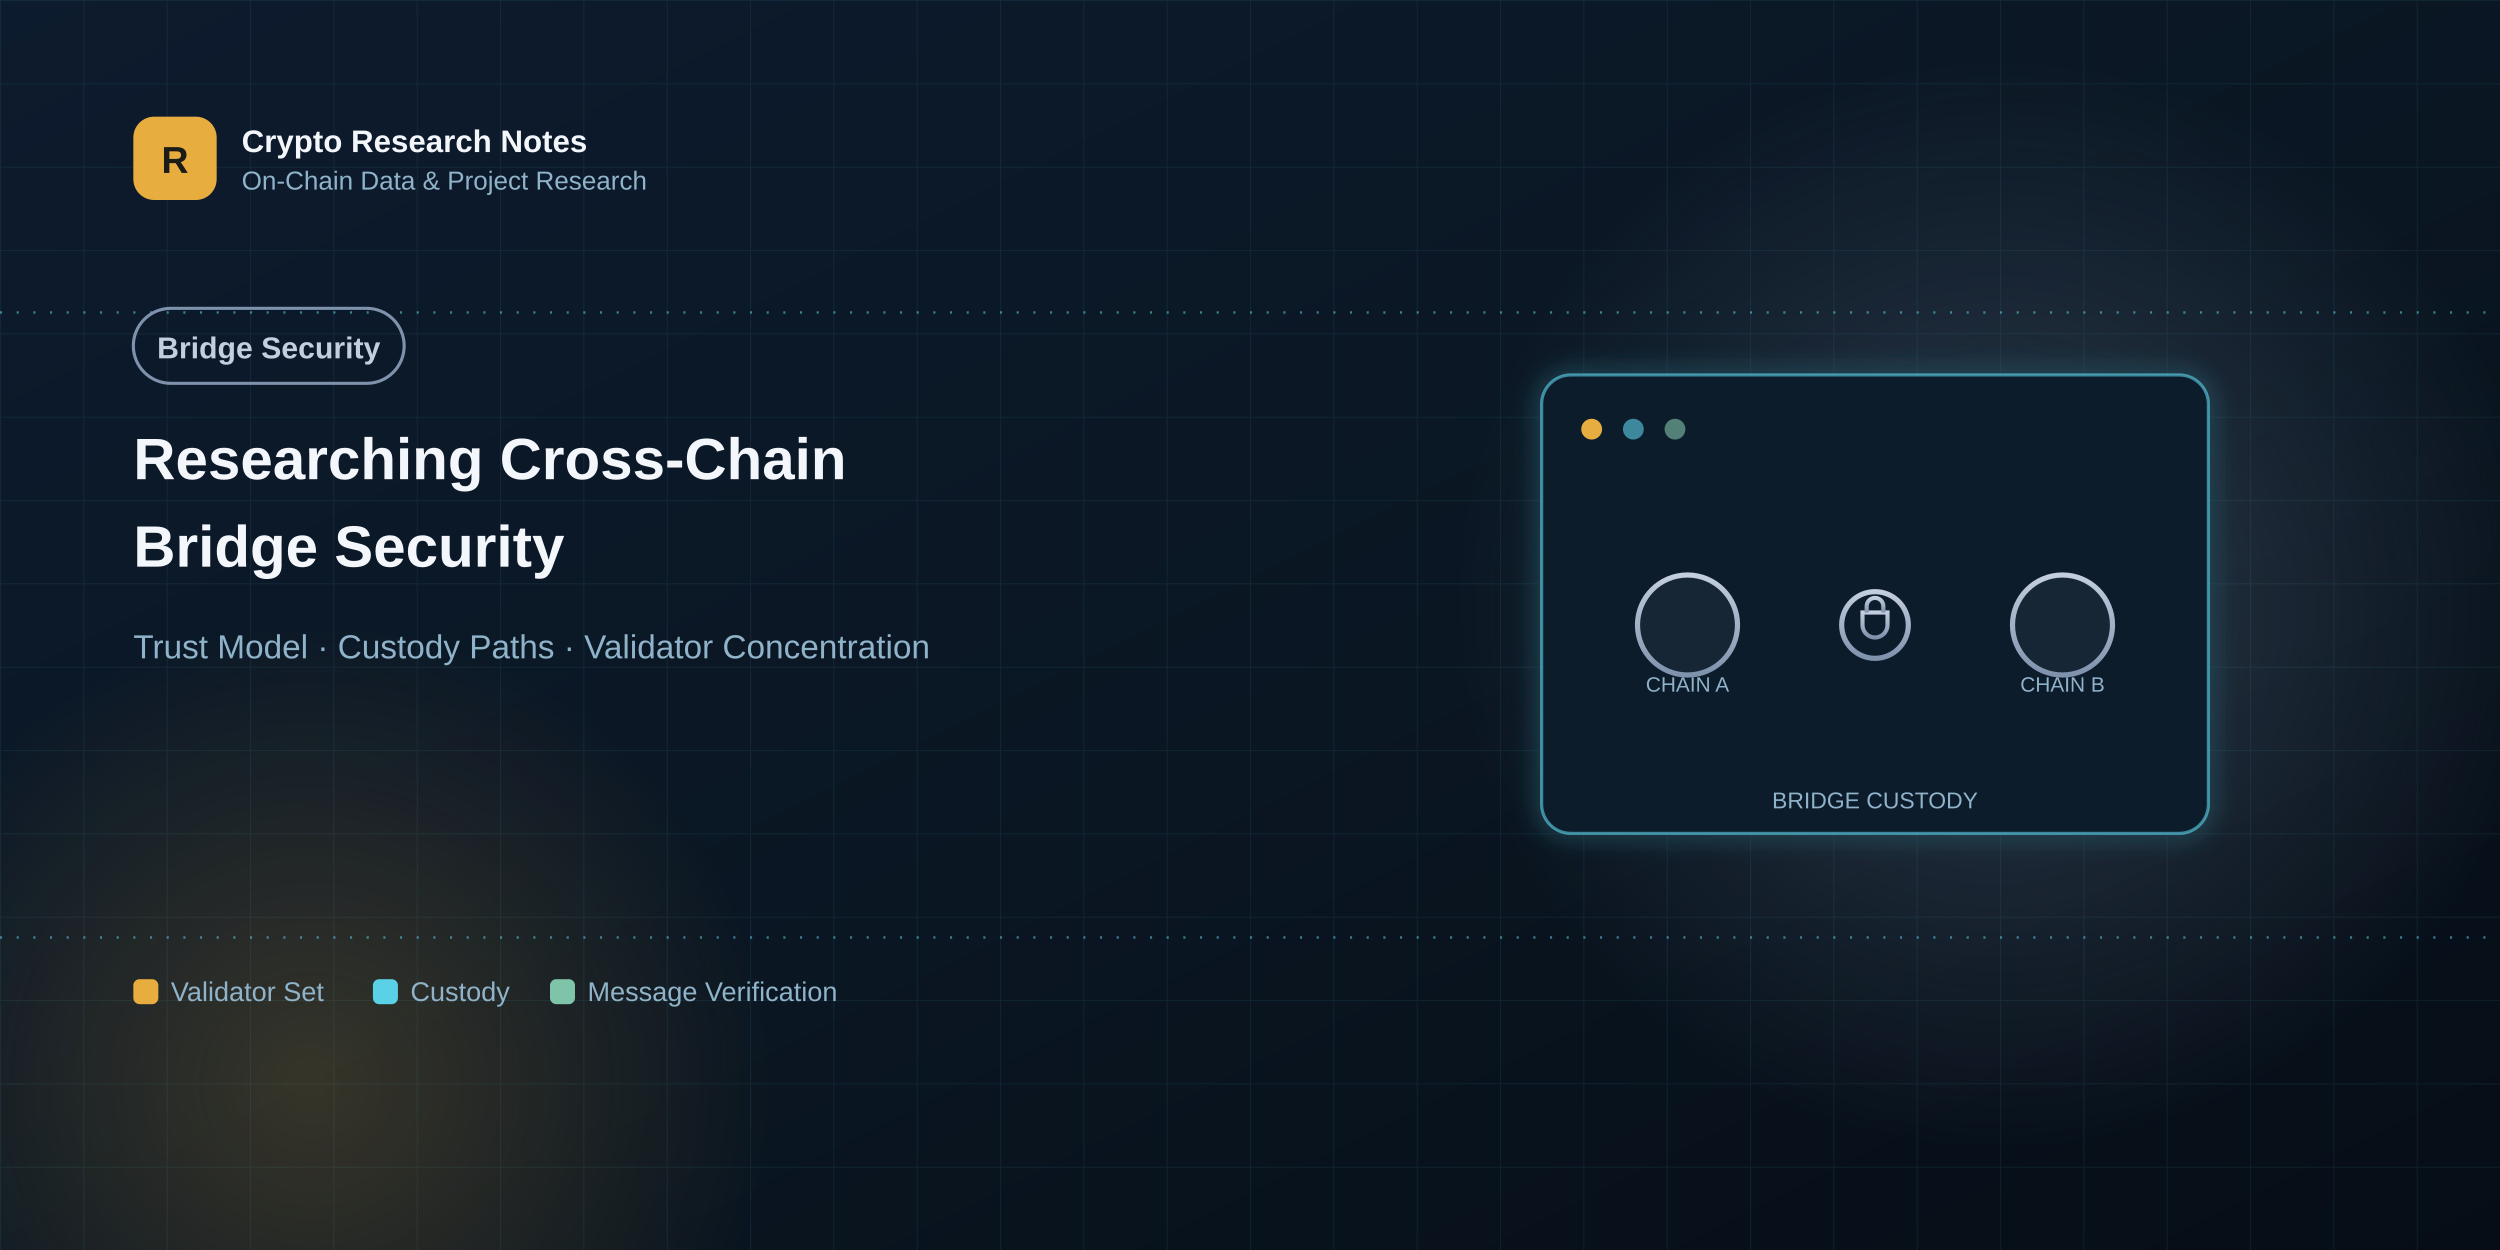
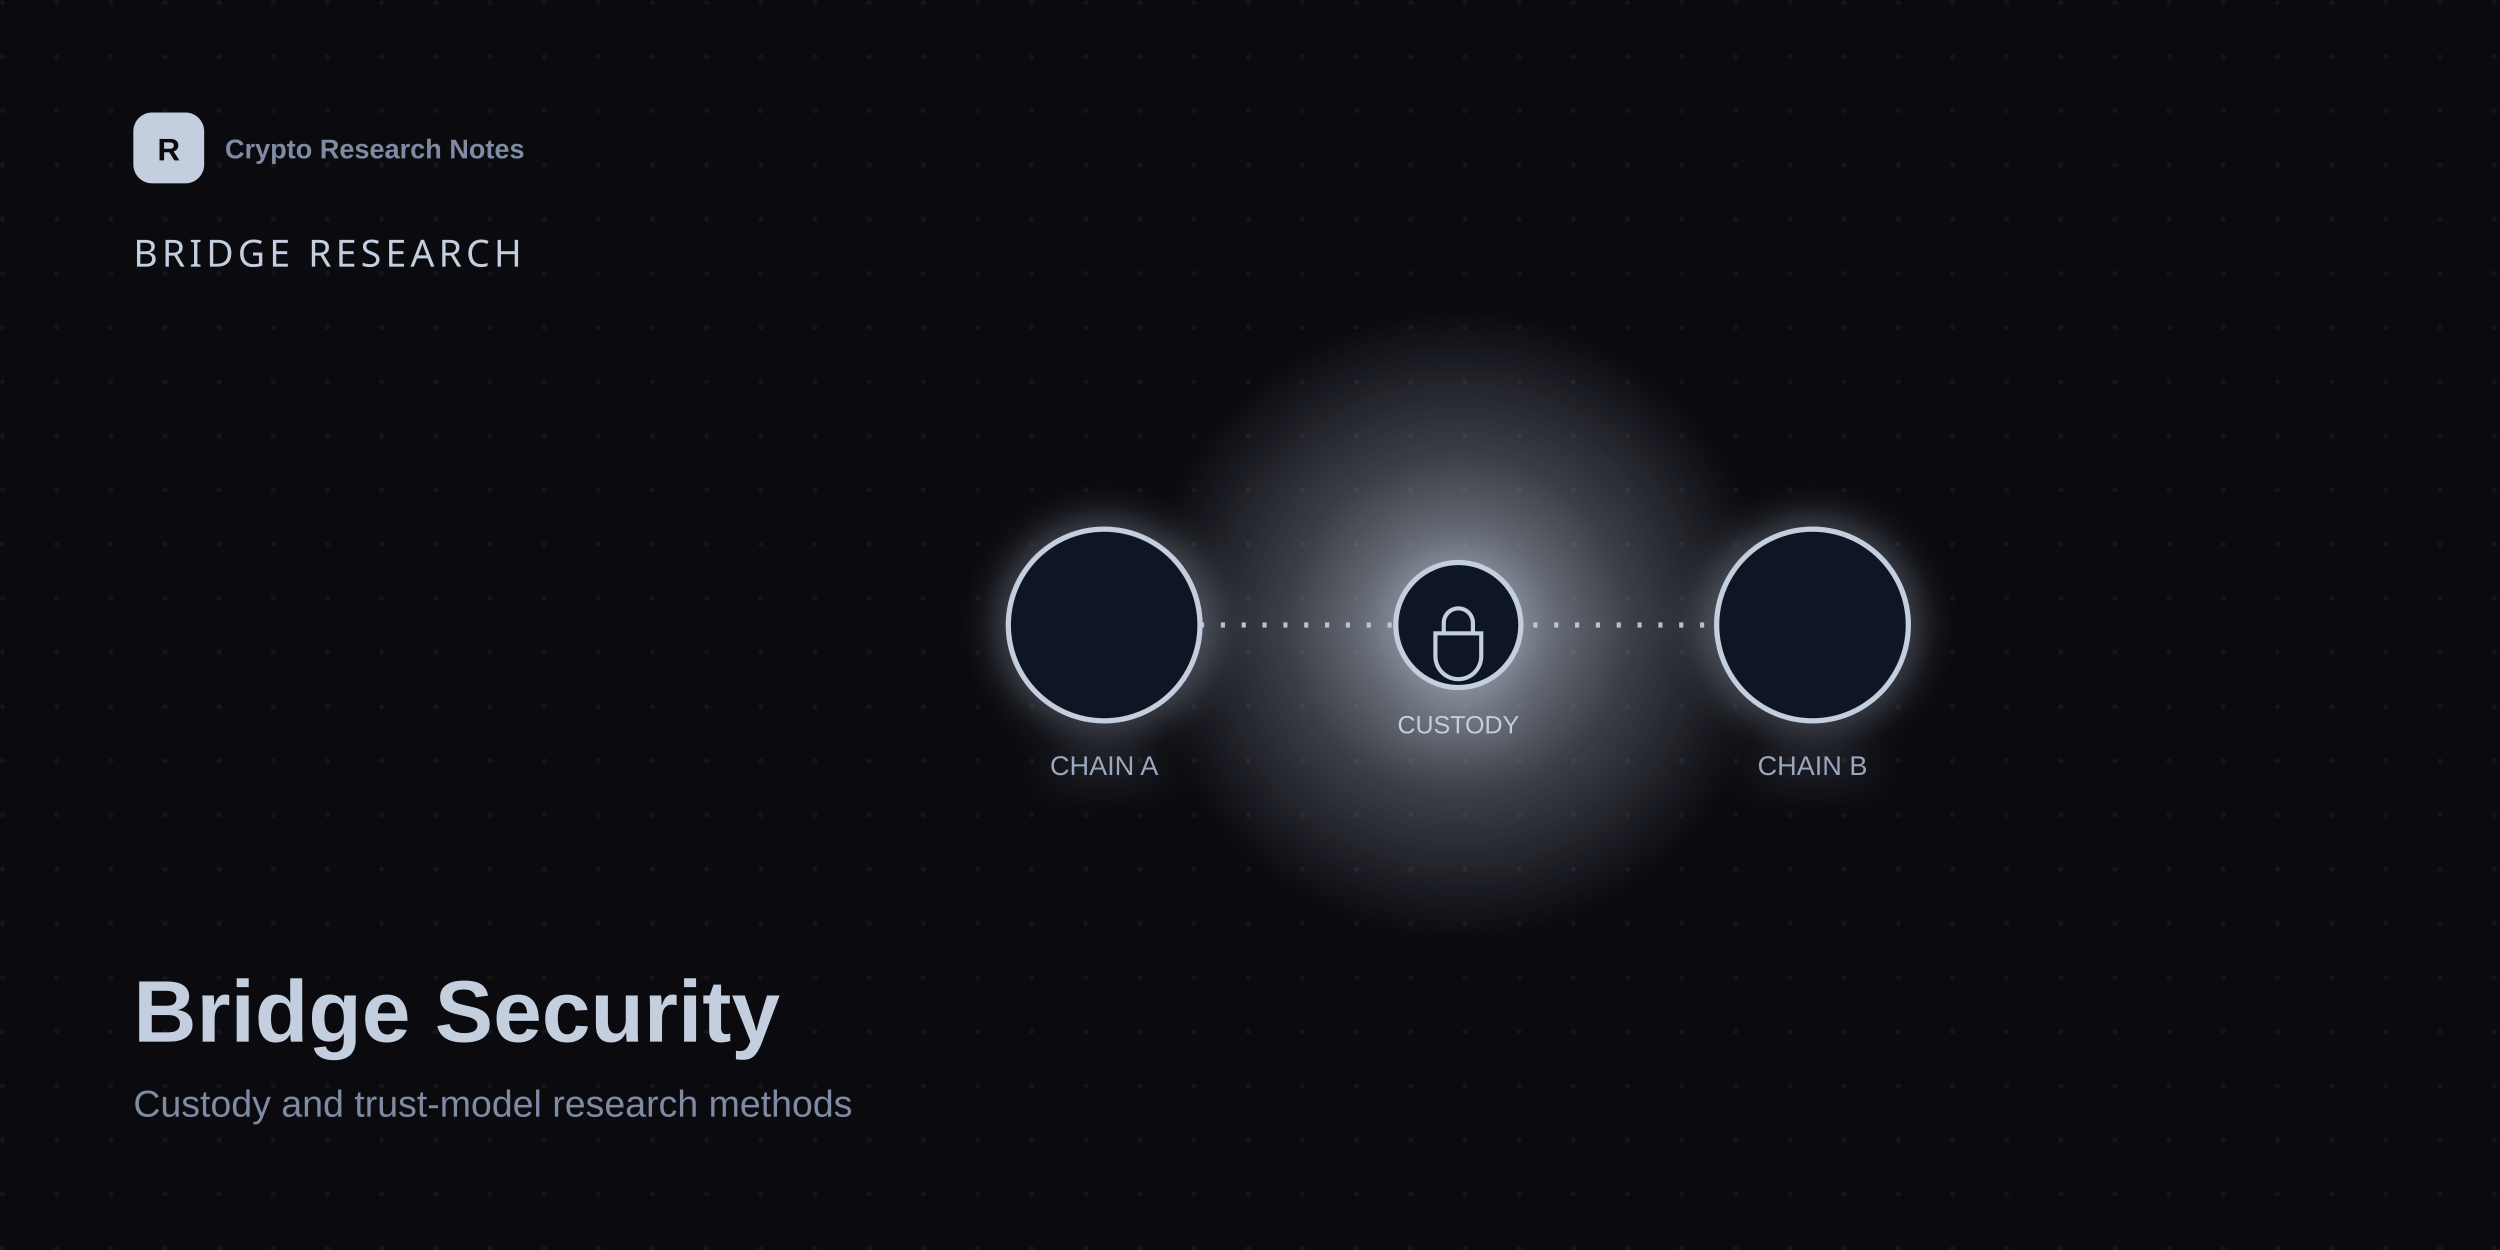
- <svg xmlns="http://www.w3.org/2000/svg" viewBox="0 0 1200 600" role="img" aria-label="Researching Cross-Chain Bridge Security cover image">
+ <svg xmlns="http://www.w3.org/2000/svg" viewBox="0 0 1200 600" role="img" aria-label="Bridge Security cover image">
  <defs>
-     <linearGradient id="bg" x1="0" y1="0" x2="1" y2="1">
-       <stop offset="0%" stop-color="#0d1b2e" />
-       <stop offset="55%" stop-color="#0a1622" />
-       <stop offset="100%" stop-color="#060d16" />
-     </linearGradient>
-     <linearGradient id="glowSlate" x1="0" y1="0" x2="0" y2="1">
-       <stop offset="0%" stop-color="#c3cede" />
-       <stop offset="100%" stop-color="#7f92ac" />
-     </linearGradient>
-     <radialGradient id="haloSlate" cx="50%" cy="50%" r="50%">
-       <stop offset="0%" stop-color="#7f92ac" stop-opacity="0.30" />
-       <stop offset="100%" stop-color="#7f92ac" stop-opacity="0" />
+     <radialGradient id="nodeGlow" cx="50%" cy="50%" r="50%">
+       <stop offset="0%" stop-color="#c3cede" stop-opacity="0.45" />
+       <stop offset="55%" stop-color="#c3cede" stop-opacity="0.14" />
+       <stop offset="100%" stop-color="#c3cede" stop-opacity="0" />
    </radialGradient>
-     <radialGradient id="haloGold" cx="50%" cy="50%" r="50%">
-       <stop offset="0%" stop-color="#e8ad3f" stop-opacity="0.2" />
-       <stop offset="100%" stop-color="#e8ad3f" stop-opacity="0" />
-     </radialGradient>
-     <filter id="glow" x="-60%" y="-60%" width="220%" height="220%">
-       <feGaussianBlur stdDeviation="6" result="blur" />
+     <filter id="softGlow" x="-80%" y="-80%" width="260%" height="260%">
+       <feGaussianBlur stdDeviation="10" result="b" />
      <feMerge>
-         <feMergeNode in="blur" />
+         <feMergeNode in="b" />
        <feMergeNode in="SourceGraphic" />
      </feMerge>
    </filter>
-     <pattern id="grid" width="40" height="40" patternUnits="userSpaceOnUse">
-       <path d="M40 0 L0 0 0 40" fill="none" stroke="#5ad1e6" stroke-opacity="0.08" stroke-width="1" />
+     <pattern id="dots" width="26" height="26" patternUnits="userSpaceOnUse">
+       <circle cx="1.2" cy="1.2" r="1.2" fill="#ffffff" fill-opacity="0.05" />
    </pattern>
  </defs>
-   <rect width="1200" height="600" fill="url(#bg)" />
-   <rect width="1200" height="600" fill="url(#grid)" />
-   <circle cx="960" cy="290" r="260" fill="url(#haloSlate)" />
-   <circle cx="150" cy="520" r="220" fill="url(#haloGold)" />
-   <g stroke="#5ad1e6" stroke-opacity="0.55" stroke-width="1.2">
-     <line x1="0" y1="150" x2="1200" y2="150" stroke-dasharray="1 7" />
-     <line x1="0" y1="450" x2="1200" y2="450" stroke-dasharray="1 7" />
+   <rect width="1200" height="600" fill="#0a0a0f" />
+   <rect width="1200" height="600" fill="url(#dots)" />
+   <g transform="translate(64,54)">
+     <rect x="0" y="0" width="34" height="34" rx="9" fill="#c3cede" />
+     <text x="17" y="23" font-family="'Segoe UI',Arial,sans-serif" font-size="15" font-weight="700" fill="#0a0a0f" text-anchor="middle">R</text>
+     <text x="44" y="22" font-family="'Segoe UI',Arial,sans-serif" font-size="13" font-weight="600" fill="#7f8aa3">Crypto Research Notes</text>
  </g>
-   <g transform="translate(64,56)">
-     <rect x="0" y="0" width="40" height="40" rx="10" fill="#e8ad3f" />
-     <text x="20" y="27" font-family="'Segoe UI',Arial,sans-serif" font-size="18" font-weight="700" fill="#1b1b18" text-anchor="middle">R</text>
-     <text x="52" y="17" font-family="'Segoe UI',Arial,sans-serif" font-size="15" font-weight="700" fill="#f3f6fb">Crypto Research Notes</text>
-     <text x="52" y="35" font-family="'Segoe UI',Arial,sans-serif" font-size="12.5" fill="#8fb3c9">On-Chain Data &amp; Project Research</text>
+   <text x="64" y="128" font-family="'Consolas','Segoe UI',monospace" font-size="18" letter-spacing="2" fill="#c3cede">BRIDGE RESEARCH</text>
+   <g transform="translate(700,300)" filter="url(#softGlow)">
+     <circle r="150" fill="url(#nodeGlow)" />
+     <circle cx="-170" cy="0" r="46" fill="#111820" stroke="#c3cede" stroke-width="2.5" />
+     <circle cx="170" cy="0" r="46" fill="#111820" stroke="#c3cede" stroke-width="2.5" />
+     <line x1="-124" y1="0" x2="124" y2="0" stroke="#c3cede" stroke-width="2.5" stroke-dasharray="2 8" opacity="0.9" />
+     <circle r="30" fill="#0e1420" stroke="#c3cede" stroke-width="2.5" />
+     <path d="M-11 4 h22 v11 a11 11 0 0 1 -22 0 z" fill="none" stroke="#c3cede" stroke-width="2" />
+     <path d="M-7 4 v-5 a7 7 0 0 1 14 0 v5" fill="none" stroke="#c3cede" stroke-width="2" />
+     <text x="-170" y="72" font-family="'Segoe UI',Arial,sans-serif" font-size="13" fill="#9aa7bd" text-anchor="middle">CHAIN A</text>
+     <text x="170" y="72" font-family="'Segoe UI',Arial,sans-serif" font-size="13" fill="#9aa7bd" text-anchor="middle">CHAIN B</text>
+     <text y="52" font-family="'Segoe UI',Arial,sans-serif" font-size="12" fill="#c3cede" text-anchor="middle">CUSTODY</text>
  </g>
-   <g transform="translate(64,148)">
-     <rect x="0" y="0" width="130" height="36" rx="18" fill="none" stroke="#7f92ac" stroke-width="1.5" />
-     <text x="65" y="24" font-family="'Segoe UI',Arial,sans-serif" font-size="14.5" font-weight="700" fill="#c3cede" text-anchor="middle">Bridge Security</text>
+   <g font-family="'Segoe UI',Arial,sans-serif" font-weight="800">
+     <text x="64" y="500" font-size="42" fill="#c3cede">Bridge Security</text>
  </g>
-   <g font-family="'Segoe UI',Arial,sans-serif" font-weight="700" fill="#f3f6fb">
-     <text x="64" y="230" font-size="28">Researching Cross-Chain</text>
-     <text x="64" y="272" font-size="28">Bridge Security</text>
-   </g>
-   <text x="64" y="316" font-family="'Segoe UI',Arial,sans-serif" font-size="16" fill="#8fb3c9">Trust Model · Custody Paths · Validator Concentration</text>
-   <g transform="translate(900,290)" filter="url(#glow)">
-     <rect x="-160" y="-110" width="320" height="220" rx="14" fill="#0e1b2c" stroke="#5ad1e6" stroke-width="1.5" stroke-opacity="0.6" />
-     <circle cx="-136" cy="-84" r="5" fill="#e8ad3f" />
-     <circle cx="-116" cy="-84" r="5" fill="#5ad1e6" opacity="0.6" />
-     <circle cx="-96" cy="-84" r="5" fill="#7fc4a8" opacity="0.6" />
-     <circle cx="-90" cy="10" r="24" fill="#122535" stroke="url(#glowSlate)" stroke-width="2.5" />
-     <circle cx="90" cy="10" r="24" fill="#122535" stroke="url(#glowSlate)" stroke-width="2.5" />
-     <g stroke="url(#glowSlate)" stroke-width="3" stroke-dasharray="2 6" opacity="0.9">
-       <line x1="-66" y1="10" x2="66" y2="10" />
-     </g>
-     <circle cx="0" cy="10" r="16" fill="#0e1b2c" stroke="url(#glowSlate)" stroke-width="2.5" />
-     <path d="M-6 4 h12 v6 a6 6 0 0 1 -12 0 z" fill="none" stroke="url(#glowSlate)" stroke-width="2" />
-     <path d="M-4 4 v-3 a4 4 0 0 1 8 0 v3" fill="none" stroke="url(#glowSlate)" stroke-width="2" />
-     <text x="-90" y="42" font-family="'Segoe UI',Arial,sans-serif" font-size="10" fill="#8fb3c9" text-anchor="middle">CHAIN A</text>
-     <text x="90" y="42" font-family="'Segoe UI',Arial,sans-serif" font-size="10" fill="#8fb3c9" text-anchor="middle">CHAIN B</text>
-     <text x="0" y="98" font-family="'Segoe UI',Arial,sans-serif" font-size="11" fill="#8fb3c9" text-anchor="middle">BRIDGE CUSTODY</text>
-   </g>
-   <g transform="translate(64,470)" font-family="'Segoe UI',Arial,sans-serif" font-size="13" fill="#8fb3c9">
-     <g transform="translate(0,0)">
-       <rect width="12" height="12" rx="3" fill="#e8ad3f" />
-       <text x="18" y="10.5">Validator Set</text>
-     </g>
-     <g transform="translate(115,0)">
-       <rect width="12" height="12" rx="3" fill="#5ad1e6" />
-       <text x="18" y="10.5">Custody</text>
-     </g>
-     <g transform="translate(200,0)">
-       <rect width="12" height="12" rx="3" fill="#7fc4a8" />
-       <text x="18" y="10.5">Message Verification</text>
-     </g>
-   </g>
+   <text x="64" y="536" font-family="'Segoe UI',Arial,sans-serif" font-size="18" fill="#7f8aa3">Custody and trust-model research methods</text>
</svg>
